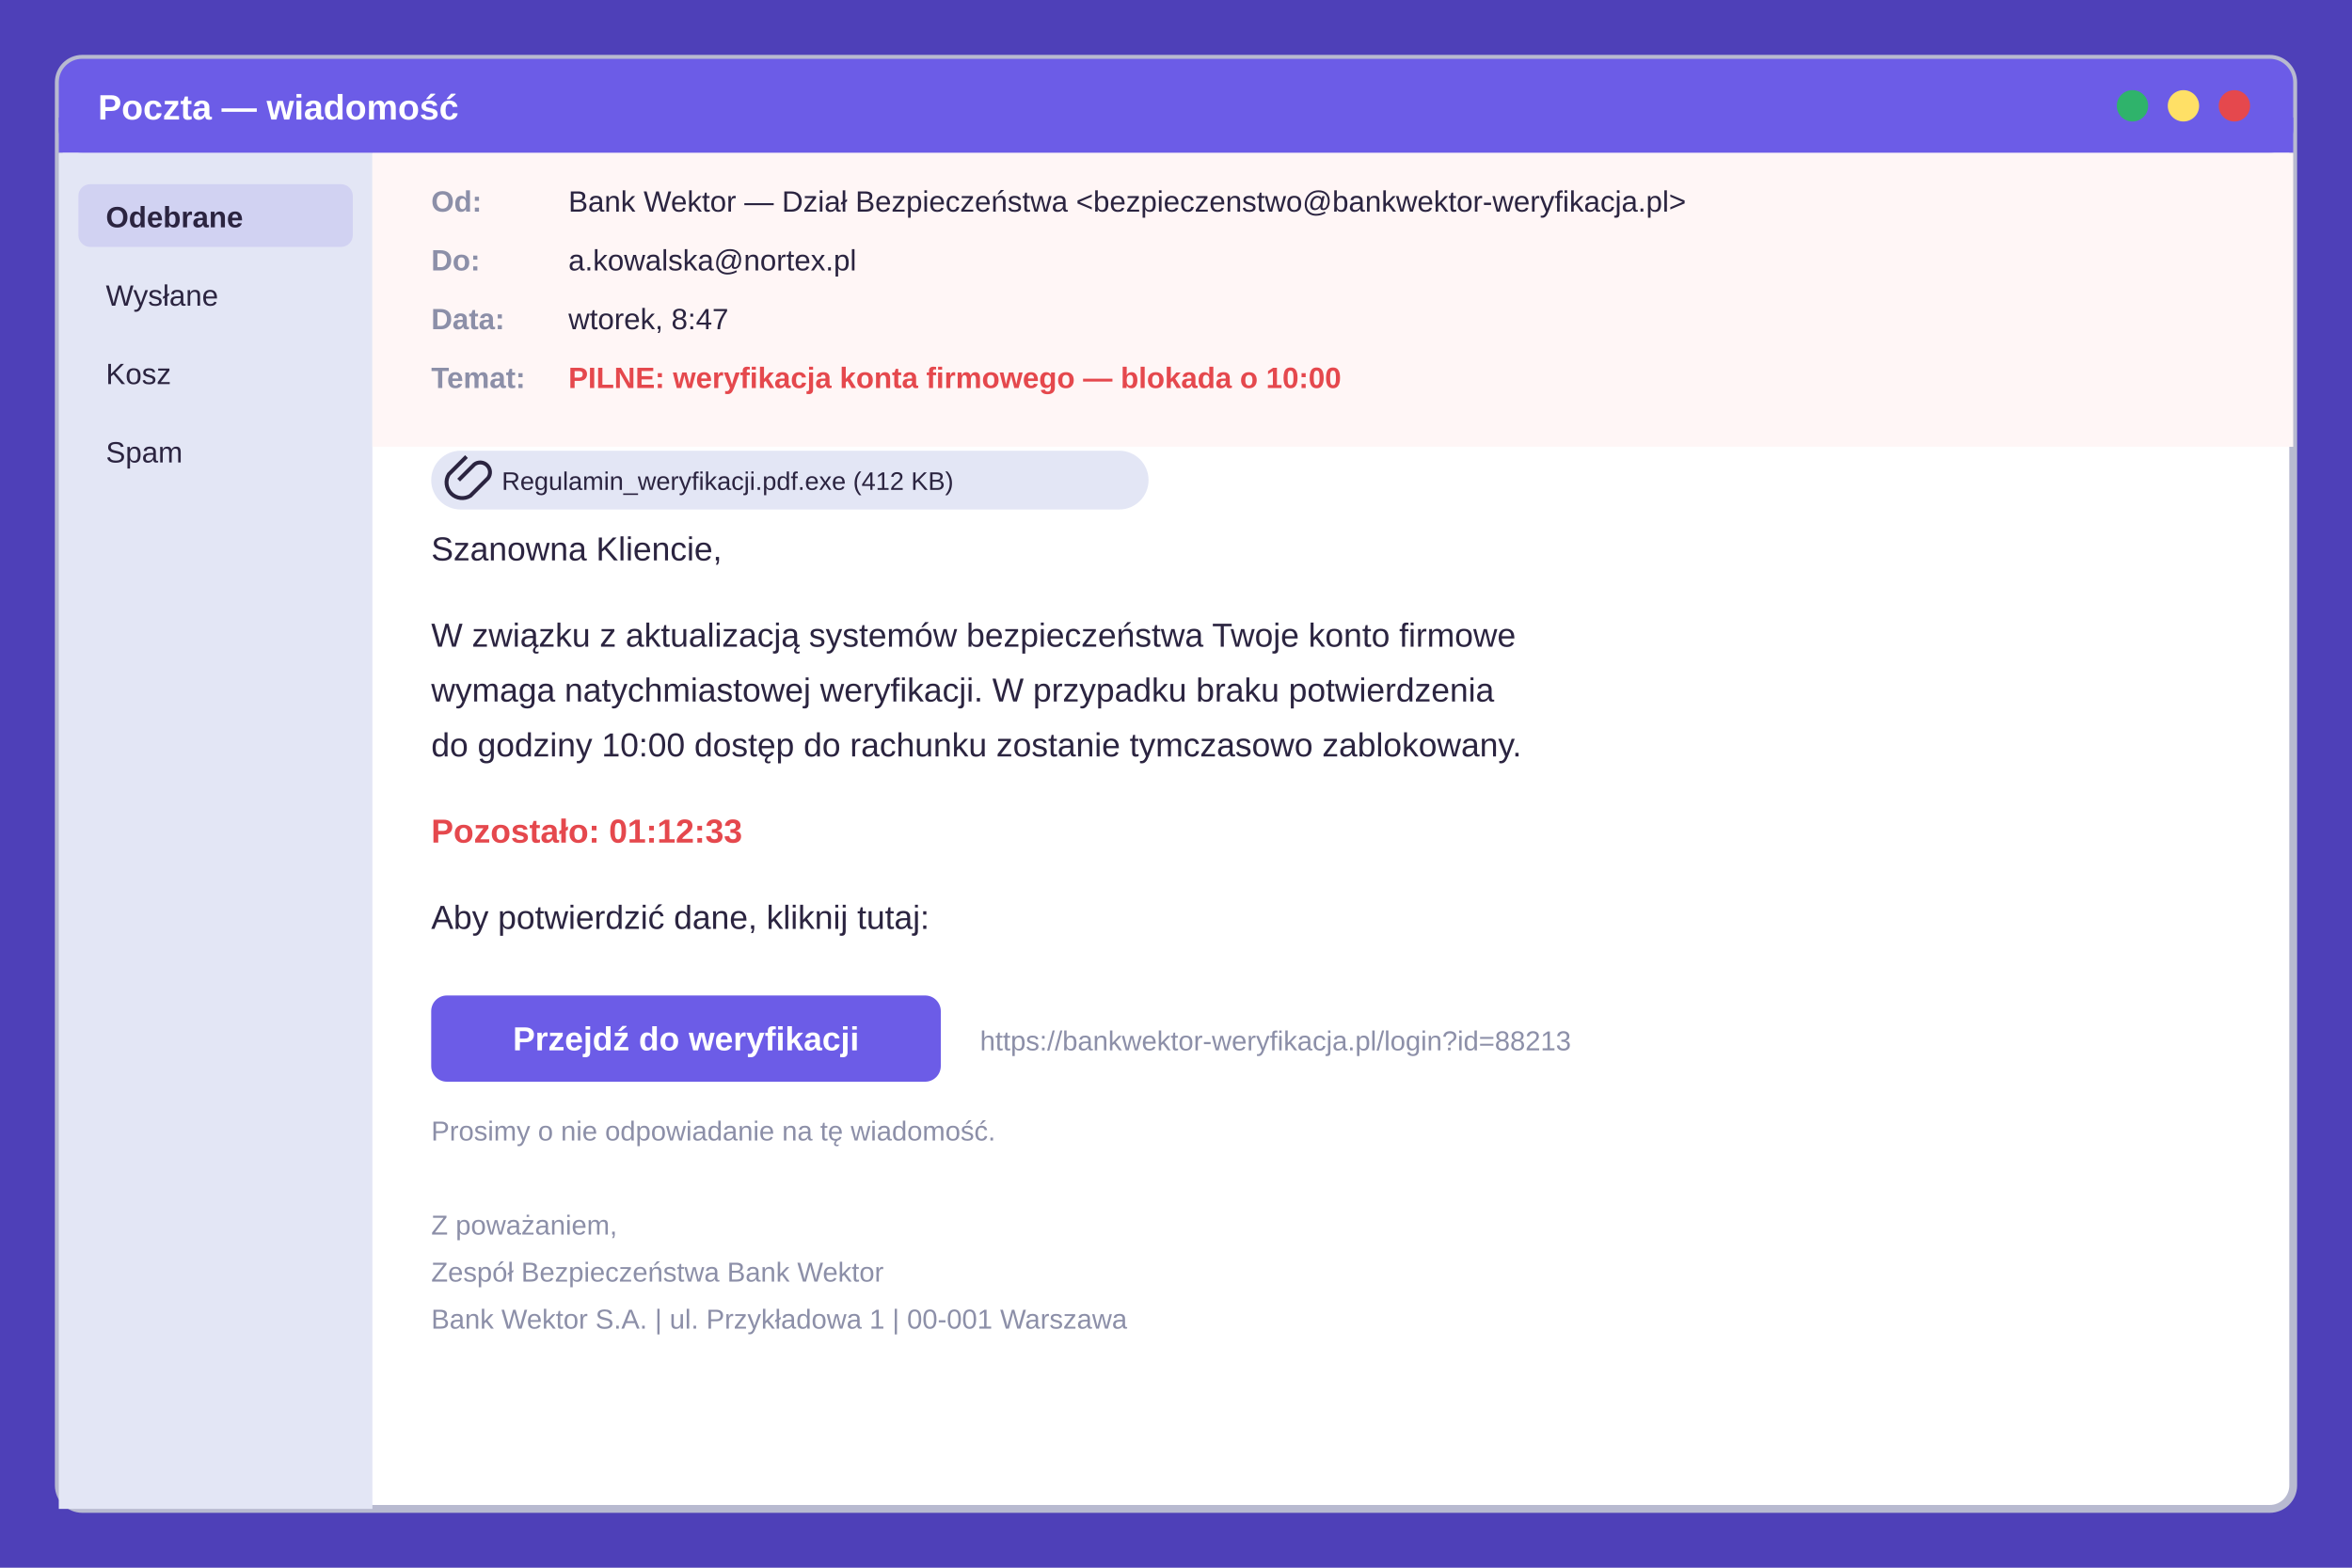
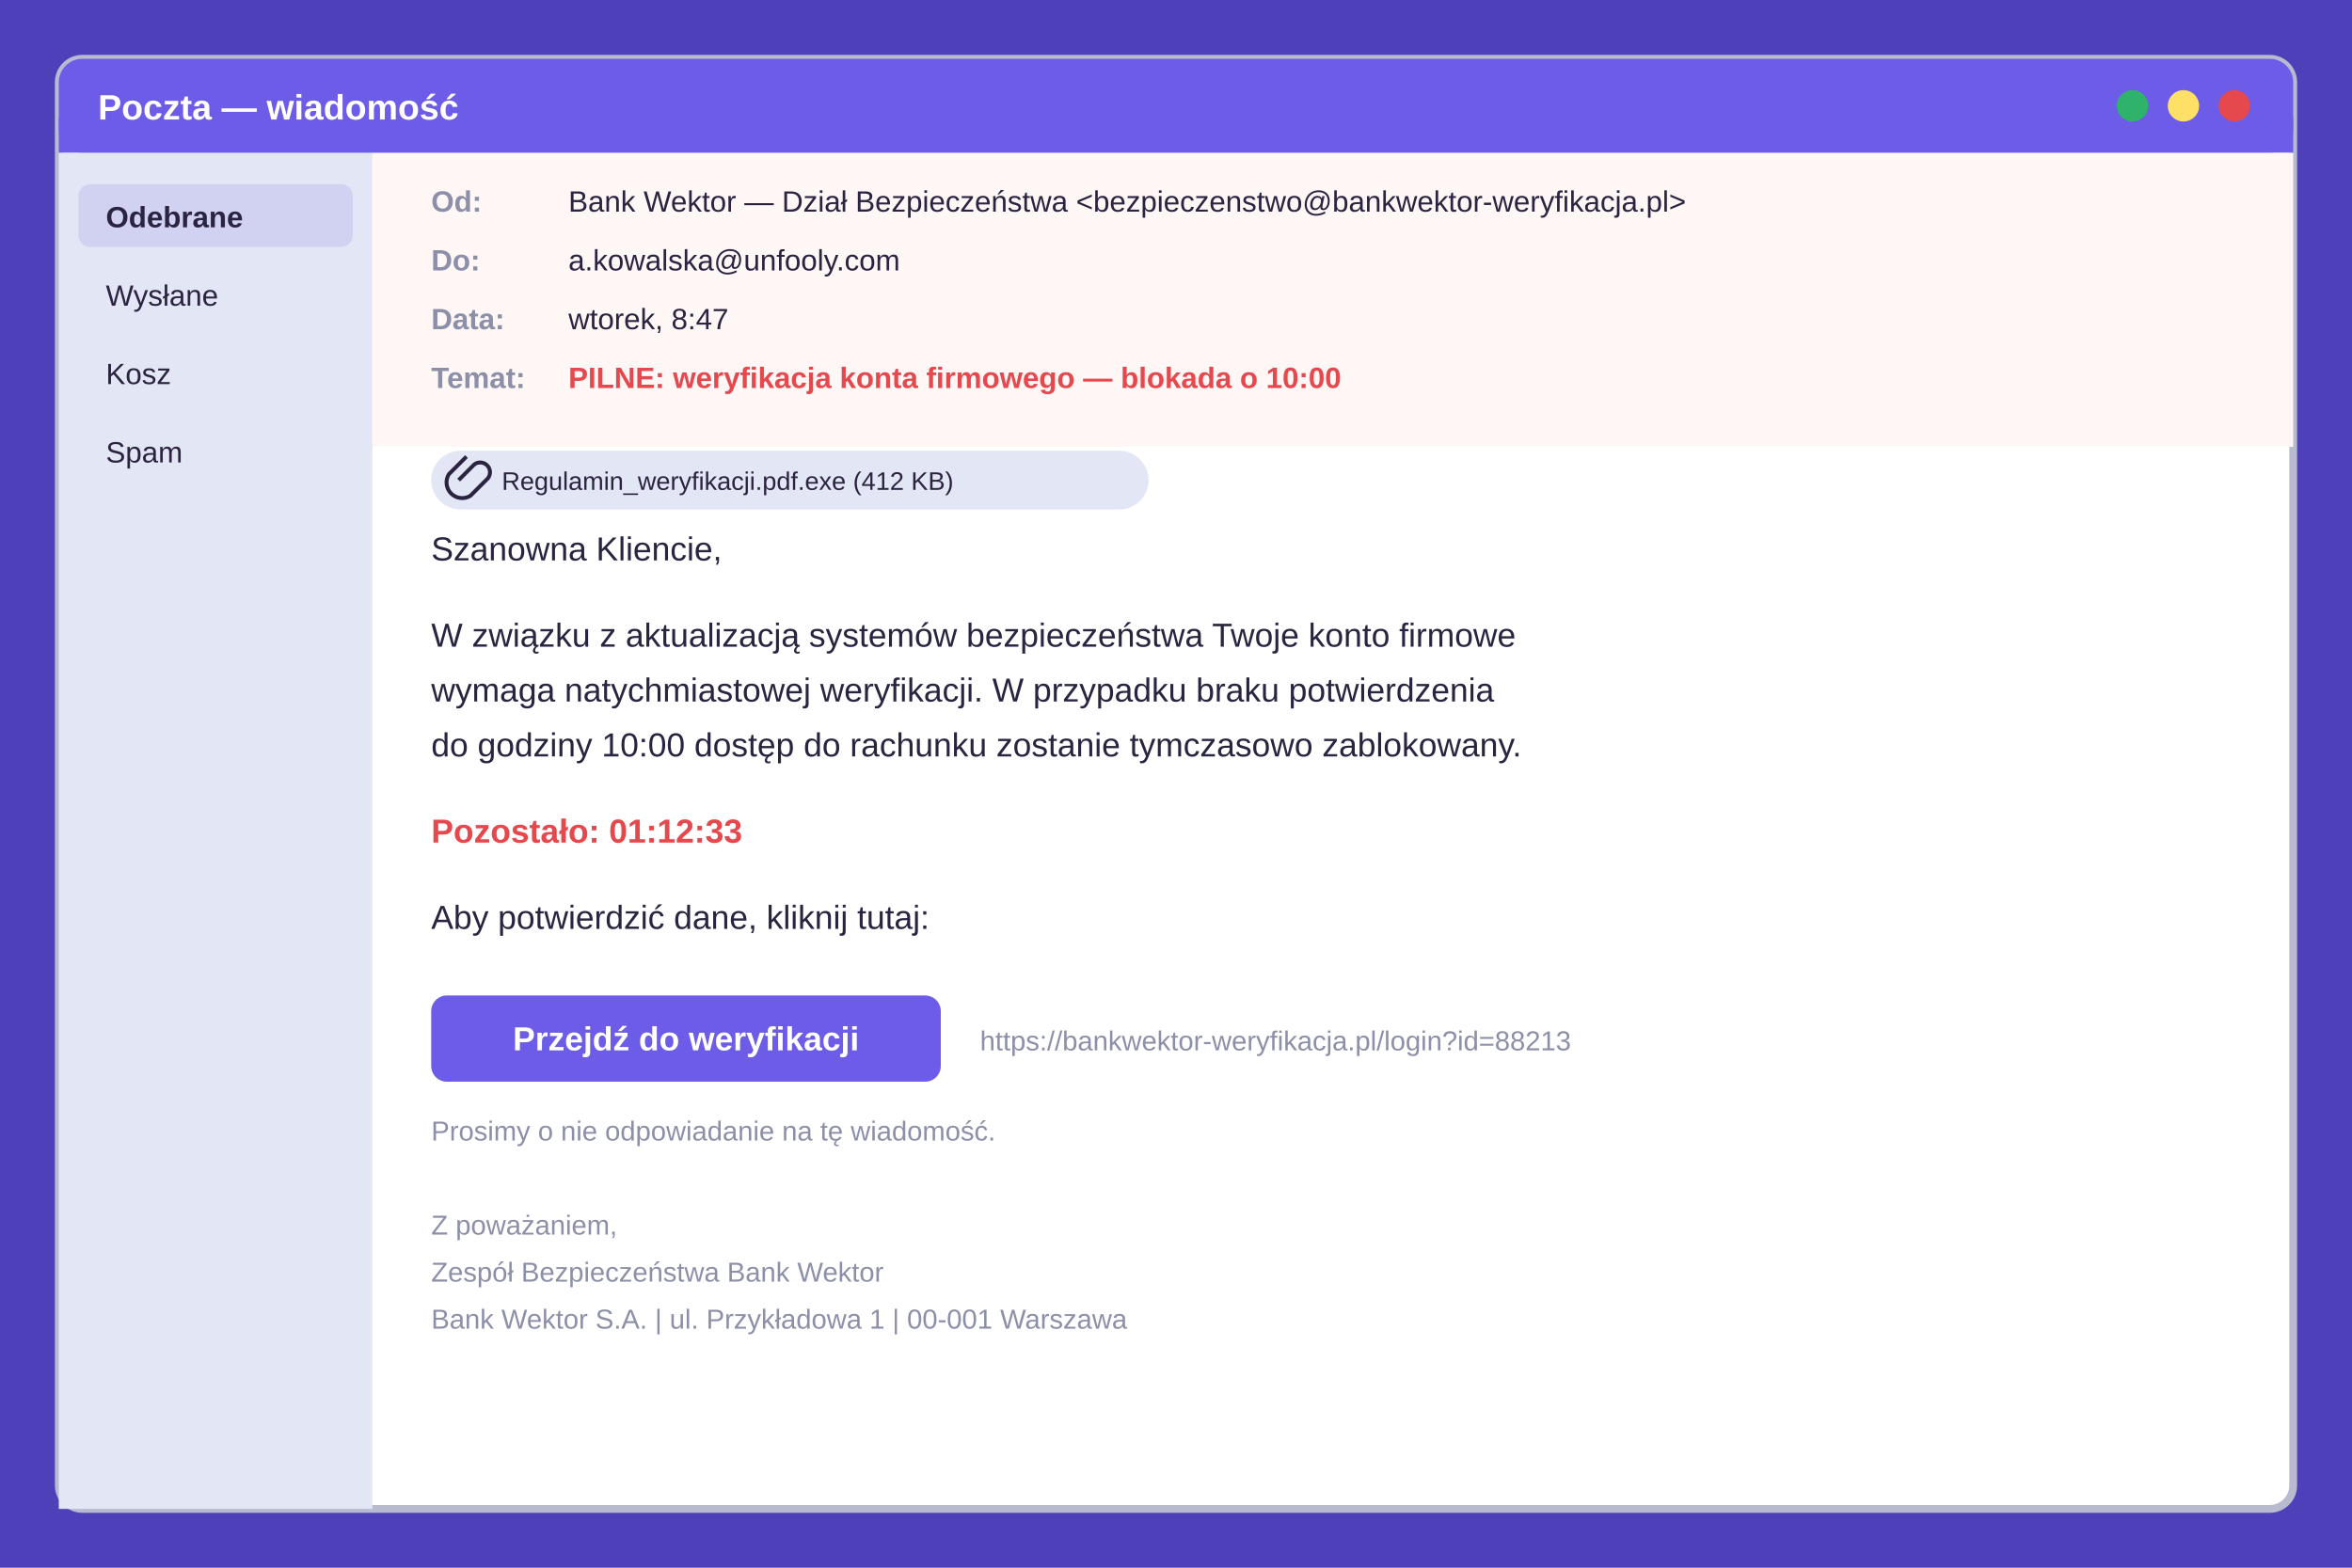
<svg xmlns="http://www.w3.org/2000/svg" viewBox="0 0 1200 800" width="1200" height="800" font-family="Arial, Helvetica, sans-serif">
  <rect width="1200" height="800" fill="#4E40B8" />
  <g id="item-mail" transform="translate(30 30) scale(1)">
    <rect width="1140" height="740" rx="12" fill="#FFFFFF" stroke="#B8BAD0" stroke-width="4" />
    <rect width="1140" height="48" rx="12" fill="#6C5CE7" />
    <rect y="30" width="1140" height="18" fill="#6C5CE7" />
    <text x="20" y="31" font-size="18" fill="#FFFFFF" font-weight="bold">Poczta — wiadomość</text>
    <circle cx="1110" cy="24" r="8" fill="#E5484D" />
    <circle cx="1084" cy="24" r="8" fill="#FFE066" />
    <circle cx="1058" cy="24" r="8" fill="#2FB36B" />
    <rect y="48" width="160" height="692" fill="#E3E6F5" />
    <rect x="10" y="64" width="140" height="32" rx="6" fill="#6C5CE7" opacity="0.15" />
    <text x="24" y="86" font-size="15" fill="#2B2440" font-weight="bold">Odebrane</text>
    <text x="24" y="126" font-size="15" fill="#2B2440">Wysłane</text>
    <text x="24" y="166" font-size="15" fill="#2B2440">Kosz</text>
    <text x="24" y="206" font-size="15" fill="#2B2440">Spam</text>
    <rect x="160" y="48" width="980" height="150" fill="#FFF6F6" />
    <text x="190" y="78" font-size="15" fill="#8C8FA8" font-weight="bold">Od:</text>
    <text x="260" y="78" font-size="15" fill="#2B2440">Bank Wektor — Dział Bezpieczeństwa &lt;bezpieczenstwo@bankwektor-weryfikacja.pl&gt;</text>
    <text x="190" y="108" font-size="15" fill="#8C8FA8" font-weight="bold">Do:</text>
-     <text x="260" y="108" font-size="15" fill="#2B2440">a.kowalska@nortex.pl</text>
+     <text x="260" y="108" font-size="15" fill="#2B2440">a.kowalska@unfooly.com</text>
    <text x="190" y="138" font-size="15" fill="#8C8FA8" font-weight="bold">Data:</text>
    <text x="260" y="138" font-size="15" fill="#2B2440">wtorek, 8:47</text>
    <text x="190" y="168" font-size="15" fill="#8C8FA8" font-weight="bold">Temat:</text>
    <text x="260" y="168" font-size="15" fill="#E5484D" font-weight="bold">PILNE: weryfikacja konta firmowego — blokada o 10:00</text>
    <rect x="190" y="200" width="366" height="30" rx="15" fill="#E3E6F5" />
    <path d="M204 215 l8 -8 a5 5 0 0 1 7 7 l-9 9 a8 8 0 0 1 -11 -11 l9 -9" fill="none" stroke="#2B2440" stroke-width="2" />
    <text x="226" y="220" font-size="13" fill="#2B2440">Regulamin_weryfikacji.pdf.exe (412 KB)</text>
    <g transform="translate(0 160)">
      <text x="190" y="96" font-size="17" fill="#2B2440">Szanowna Kliencie,</text>
      <text x="190" y="140" font-size="17" fill="#2B2440">W związku z aktualizacją systemów bezpieczeństwa Twoje konto firmowe</text>
      <text x="190" y="168" font-size="17" fill="#2B2440">wymaga natychmiastowej weryfikacji. W przypadku braku potwierdzenia</text>
      <text x="190" y="196" font-size="17" fill="#2B2440">do godziny 10:00 dostęp do rachunku zostanie tymczasowo zablokowany.</text>
      <text x="190" y="240" font-size="17" fill="#E5484D" font-weight="bold">Pozostało: 01:12:33</text>
      <text x="190" y="284" font-size="17" fill="#2B2440">Aby potwierdzić dane, kliknij tutaj:</text>
      <rect x="190" y="318" width="260" height="44" rx="8" fill="#6C5CE7" />
      <text x="320" y="346" font-size="17" fill="#FFFFFF" font-weight="bold" text-anchor="middle">Przejdź do weryfikacji</text>
      <text x="470" y="346" font-size="14" fill="#8C8FA8">https://bankwektor-weryfikacja.pl/login?id=88213</text>
      <text x="190" y="392" font-size="14" fill="#8C8FA8">Prosimy o nie odpowiadanie na tę wiadomość.</text>
      <text x="190" y="416" font-size="14" fill="#8C8FA8" />
      <text x="190" y="440" font-size="14" fill="#8C8FA8">Z poważaniem,</text>
      <text x="190" y="464" font-size="14" fill="#8C8FA8">Zespół Bezpieczeństwa Bank Wektor</text>
      <text x="190" y="488" font-size="14" fill="#8C8FA8">Bank Wektor S.A. | ul. Przykładowa 1 | 00-001 Warszawa</text>
    </g>
  </g>
</svg>
